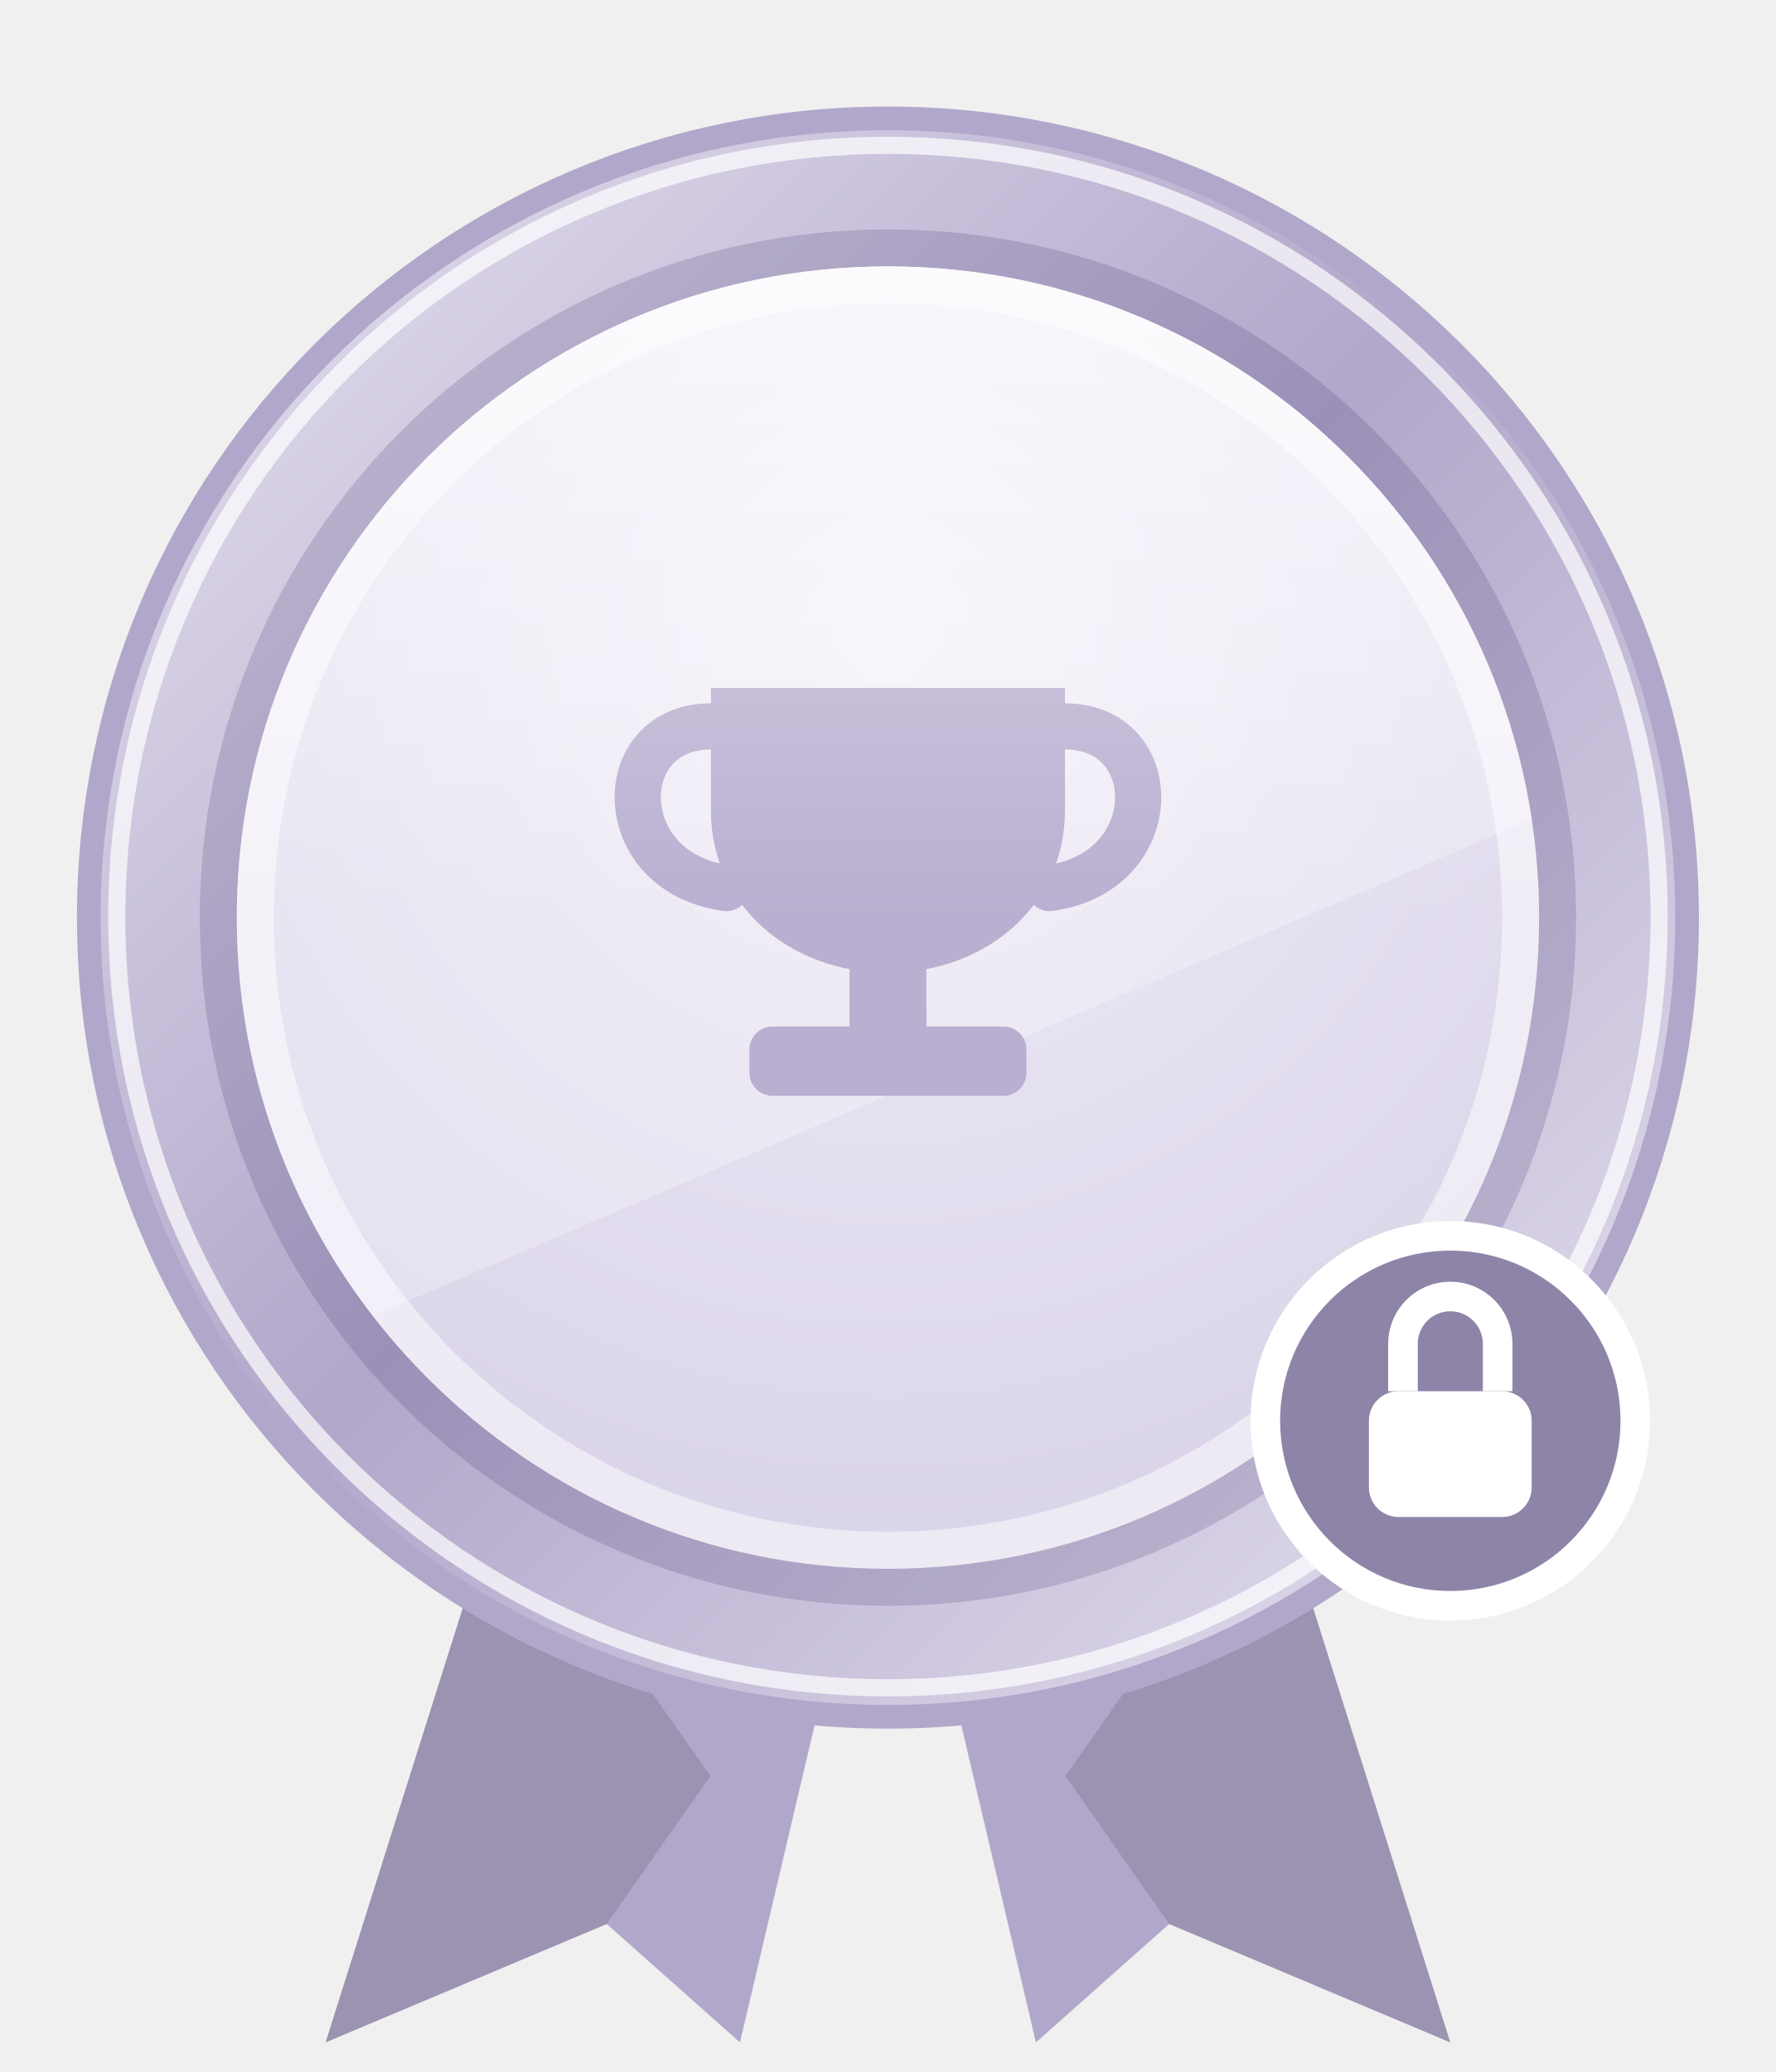
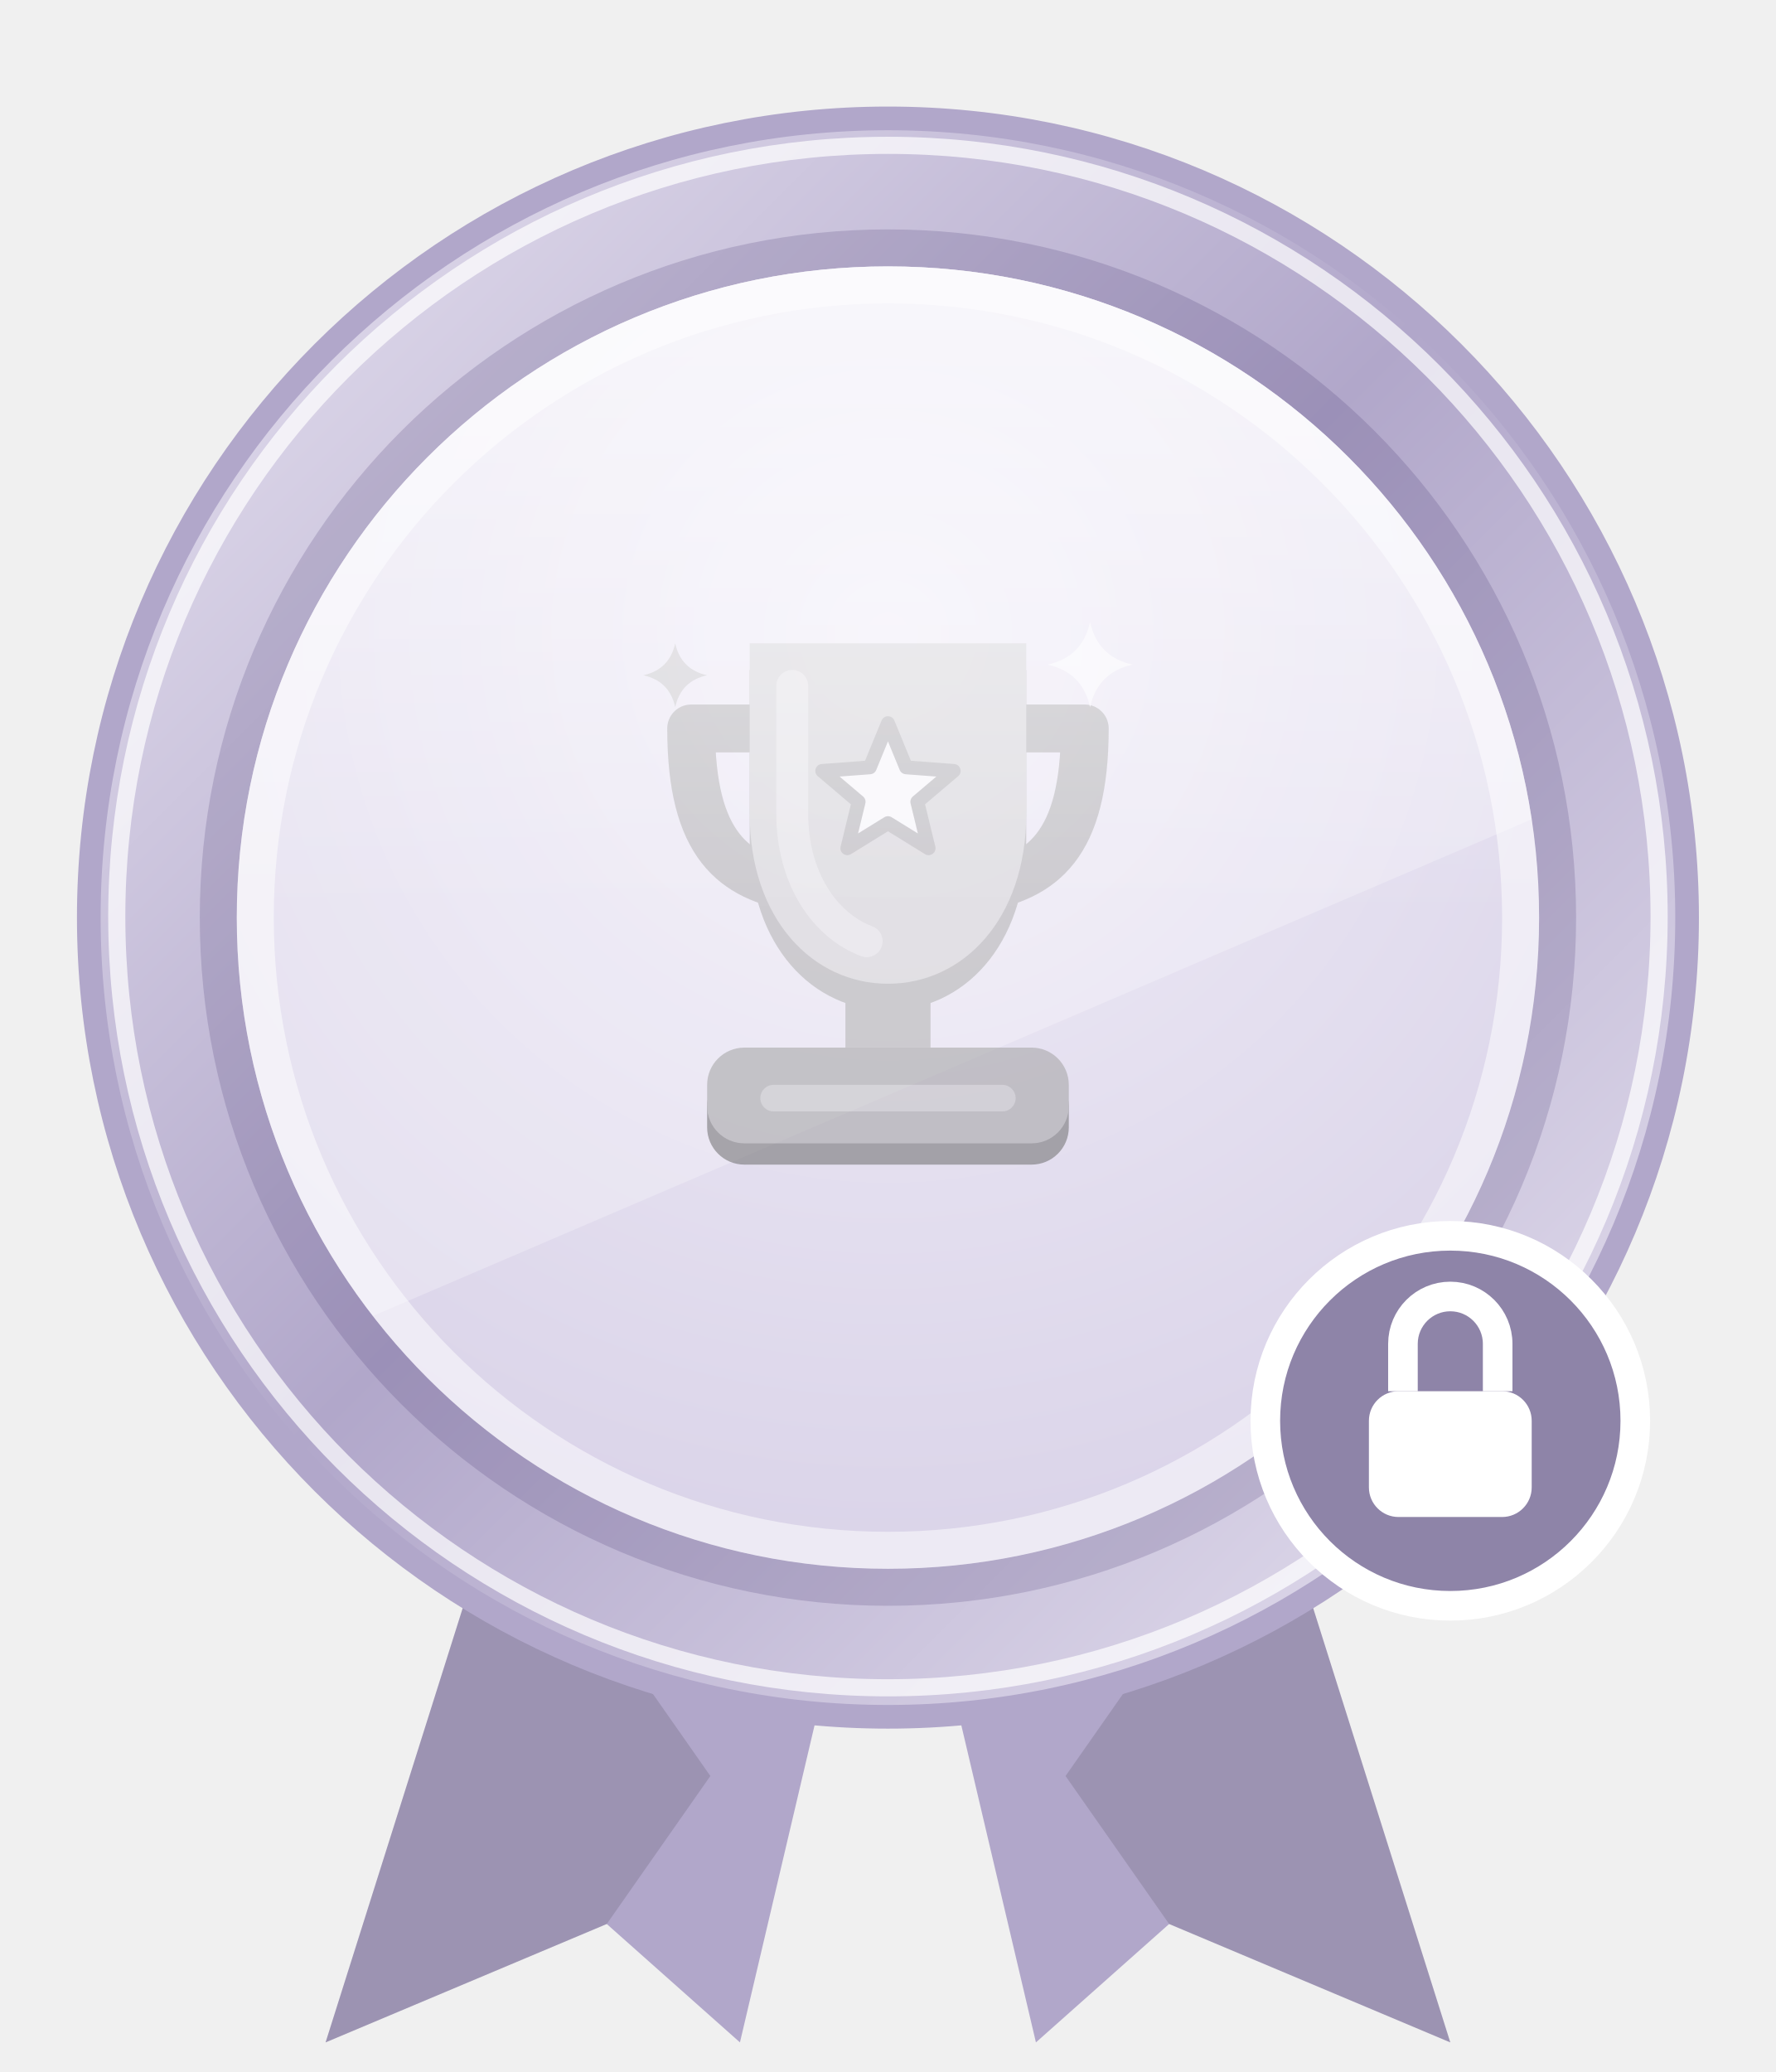
<svg xmlns="http://www.w3.org/2000/svg" viewBox="0 0 120 140" role="img" aria-label="Locul 1">
  <defs>
-     <linearGradient id="pb270r" x1="0" y1="0" x2="1" y2="1">
+     <linearGradient id="pb275r" x1="0" y1="0" x2="1" y2="1">
      <stop offset="0" stop-color="#EAE6F3" />
      <stop offset=".48" stop-color="#B1A7CA" />
      <stop offset="1" stop-color="#EAE6F3" />
    </linearGradient>
-     <radialGradient id="pb270f" cx=".5" cy=".28" r=".85">
+     <radialGradient id="pb275f" cx=".5" cy=".28" r=".85">
      <stop offset="0" stop-color="#F1EEF8" />
      <stop offset="1" stop-color="#D6CFE6" />
    </radialGradient>
-     <linearGradient id="pb270g" x1="0" y1="0" x2="0" y2="1">
+     <linearGradient id="pb275g" x1="0" y1="0" x2="0" y2="1">
      <stop offset="0" stop-color="#fff" stop-opacity="0.55" />
      <stop offset=".5" stop-color="#fff" stop-opacity="0" />
    </linearGradient>
-     <clipPath id="pb270c">
+     <clipPath id="pb275c">
      <path d="M16 62A44 44 0 1 0 104 62A44 44 0 1 0 16 62Z" />
    </clipPath>
  </defs>
  <path d="M34 100L22 138L41 130L50 138L58 104Z" fill="#B1A7CA" />
  <path d="M86 100L98 138L79 130L70 138L62 104Z" fill="#B1A7CA" />
  <path d="M34 100L22 138L41 130L48 120Z" fill="#000" opacity=".12" />
  <path d="M86 100L98 138L79 130L72 120Z" fill="#000" opacity=".12" />
-   <path d="M6 62A54 54 0 1 0 114 62A54 54 0 1 0 6 62Z" fill="url(#pb270r)" stroke="#B1A7CA" stroke-width="1.6" stroke-linejoin="round" />
+   <path d="M6 62A54 54 0 1 0 114 62A54 54 0 1 0 6 62Z" fill="url(#pb275r)" stroke="#B1A7CA" stroke-width="1.6" stroke-linejoin="round" />
  <path d="M6 62A54 54 0 1 0 114 62A54 54 0 1 0 6 62Z" fill="none" stroke="#fff" stroke-opacity="0.7" stroke-width="1.2" stroke-linejoin="round" transform="translate(60 60) scale(.965) translate(-60 -60)" />
  <path d="M16 62A44 44 0 1 0 104 62A44 44 0 1 0 16 62Z" fill="rgba(60,40,100,.18)" stroke="rgba(60,40,100,.18)" stroke-width="5" stroke-linejoin="round" />
-   <path d="M16 62A44 44 0 1 0 104 62A44 44 0 1 0 16 62Z" fill="url(#pb270f)" />
-   <g clip-path="url(#pb270c)">
+   <path d="M16 62A44 44 0 1 0 104 62A44 44 0 1 0 16 62Z" fill="url(#pb275f)" />
+   <g clip-path="url(#pb275c)">
    <path d="M16 62A44 44 0 1 0 104 62A44 44 0 1 0 16 62Z" fill="none" stroke="#fff" stroke-opacity="0.5" stroke-width="5" />
    <path d="M-10 36L130 -4V44L-10 104Z" fill="#fff" opacity="0.25" />
  </g>
-   <g transform="translate(60 60)">
-     <g transform="scale(.52) translate(-111 -176)">
-       <path d="M88 150H134V166C134 178 124 187 111 187C98 187 88 178 88 166Z" fill="#B9AFD0" />
-       <path d="M88 155C75 155 75 174 90 176M134 155C147 155 147 174 132 176" fill="none" stroke="#B9AFD0" stroke-width="6" stroke-linecap="round" />
-       <rect x="106" y="186" width="10" height="9" fill="#B9AFD0" />
-       <rect x="93" y="194" width="36" height="9" rx="3" fill="#B9AFD0" />
-       <path transform="translate(111 168) scale(1.1)" d="M0-9L2.6-2.8L9.3-2.4L4.2 1.9L5.8 8.4L0 4.9L-5.8 8.4L-4.2 1.9L-9.3-2.4L-2.6-2.8Z" fill="#B9AFD0" />
-     </g>
+   <defs>
+     <filter id="achGray">
+       <feColorMatrix type="saturate" values="0" />
+     </filter>
+   </defs>
+   <g transform="translate(37 37) scale(0.3594) translate(0 0)" filter="url(#achGray)" opacity=".55">
+     <path d="M40 34H27C27 56 35 62 47 64" fill="none" stroke="#E0A800" stroke-width="9" stroke-linecap="round" stroke-linejoin="round" />
+     <path d="M88 34H101C101 56 93 62 81 64" fill="none" stroke="#E0A800" stroke-width="9" stroke-linecap="round" stroke-linejoin="round" />
+     <path d="M38 18H90V50C90 70 78 82 64 82C50 82 38 70 38 50Z" fill="#E0A800" transform="translate(0 5)" />
+     <path d="M38 18H90V50C90 70 78 82 64 82C50 82 38 70 38 50Z" fill="#FFD23F" />
+     <path d="M46 26V50C46 62 52 71 60 74" fill="none" stroke="#FFE98A" stroke-width="6" stroke-linecap="round" opacity=".9" />
+     <path d="M64.00 33.00L67.41 41.31L76.36 41.98L69.52 47.79L71.64 56.52L64.00 51.80L56.36 56.52L58.48 47.79L51.64 41.98L60.59 41.31Z" fill="#FFFFFF" stroke="#E0A800" stroke-width="2.6" stroke-linejoin="round" />
+     <rect x="56" y="82" width="16" height="12" fill="#E0A800" />
+     <rect x="30" y="98" width="68" height="18" rx="7" fill="#4C7A00" />
+     <rect x="30" y="94" width="68" height="18" rx="7" fill="#7BB403" />
+     <rect x="40" y="101" width="48" height="5" rx="2.5" fill="#A6DB2E" opacity=".8" />
+     <path d="M102 14Q103.44 20.56 110 22Q103.44 23.44 102 30Q100.56 23.44 94 22Q100.56 20.56 102 14Z" fill="#FFFFFF" />
+     <path d="M24 18Q25.08 22.92 30 24Q25.08 25.08 24 30Q22.92 25.08 18 24Q22.92 22.92 24 18Z" fill="#A6DB2E" />
  </g>
-   <path d="M16 62A44 44 0 1 0 104 62A44 44 0 1 0 16 62Z" fill="url(#pb270g)" />
+   <path d="M16 62A44 44 0 1 0 104 62A44 44 0 1 0 16 62Z" fill="url(#pb275g)" />
  <g transform="translate(98 96)">
    <circle r="12.5" fill="#8E84A8" stroke="#fff" stroke-width="2" />
    <rect x="-5.5" y="-2" width="11" height="8.5" rx="2" fill="#fff" />
    <path d="M-3.2 -2V-5.2A3.2 3.2 0 0 1 3.2 -5.2V-2" fill="none" stroke="#fff" stroke-width="2" />
  </g>
</svg>
